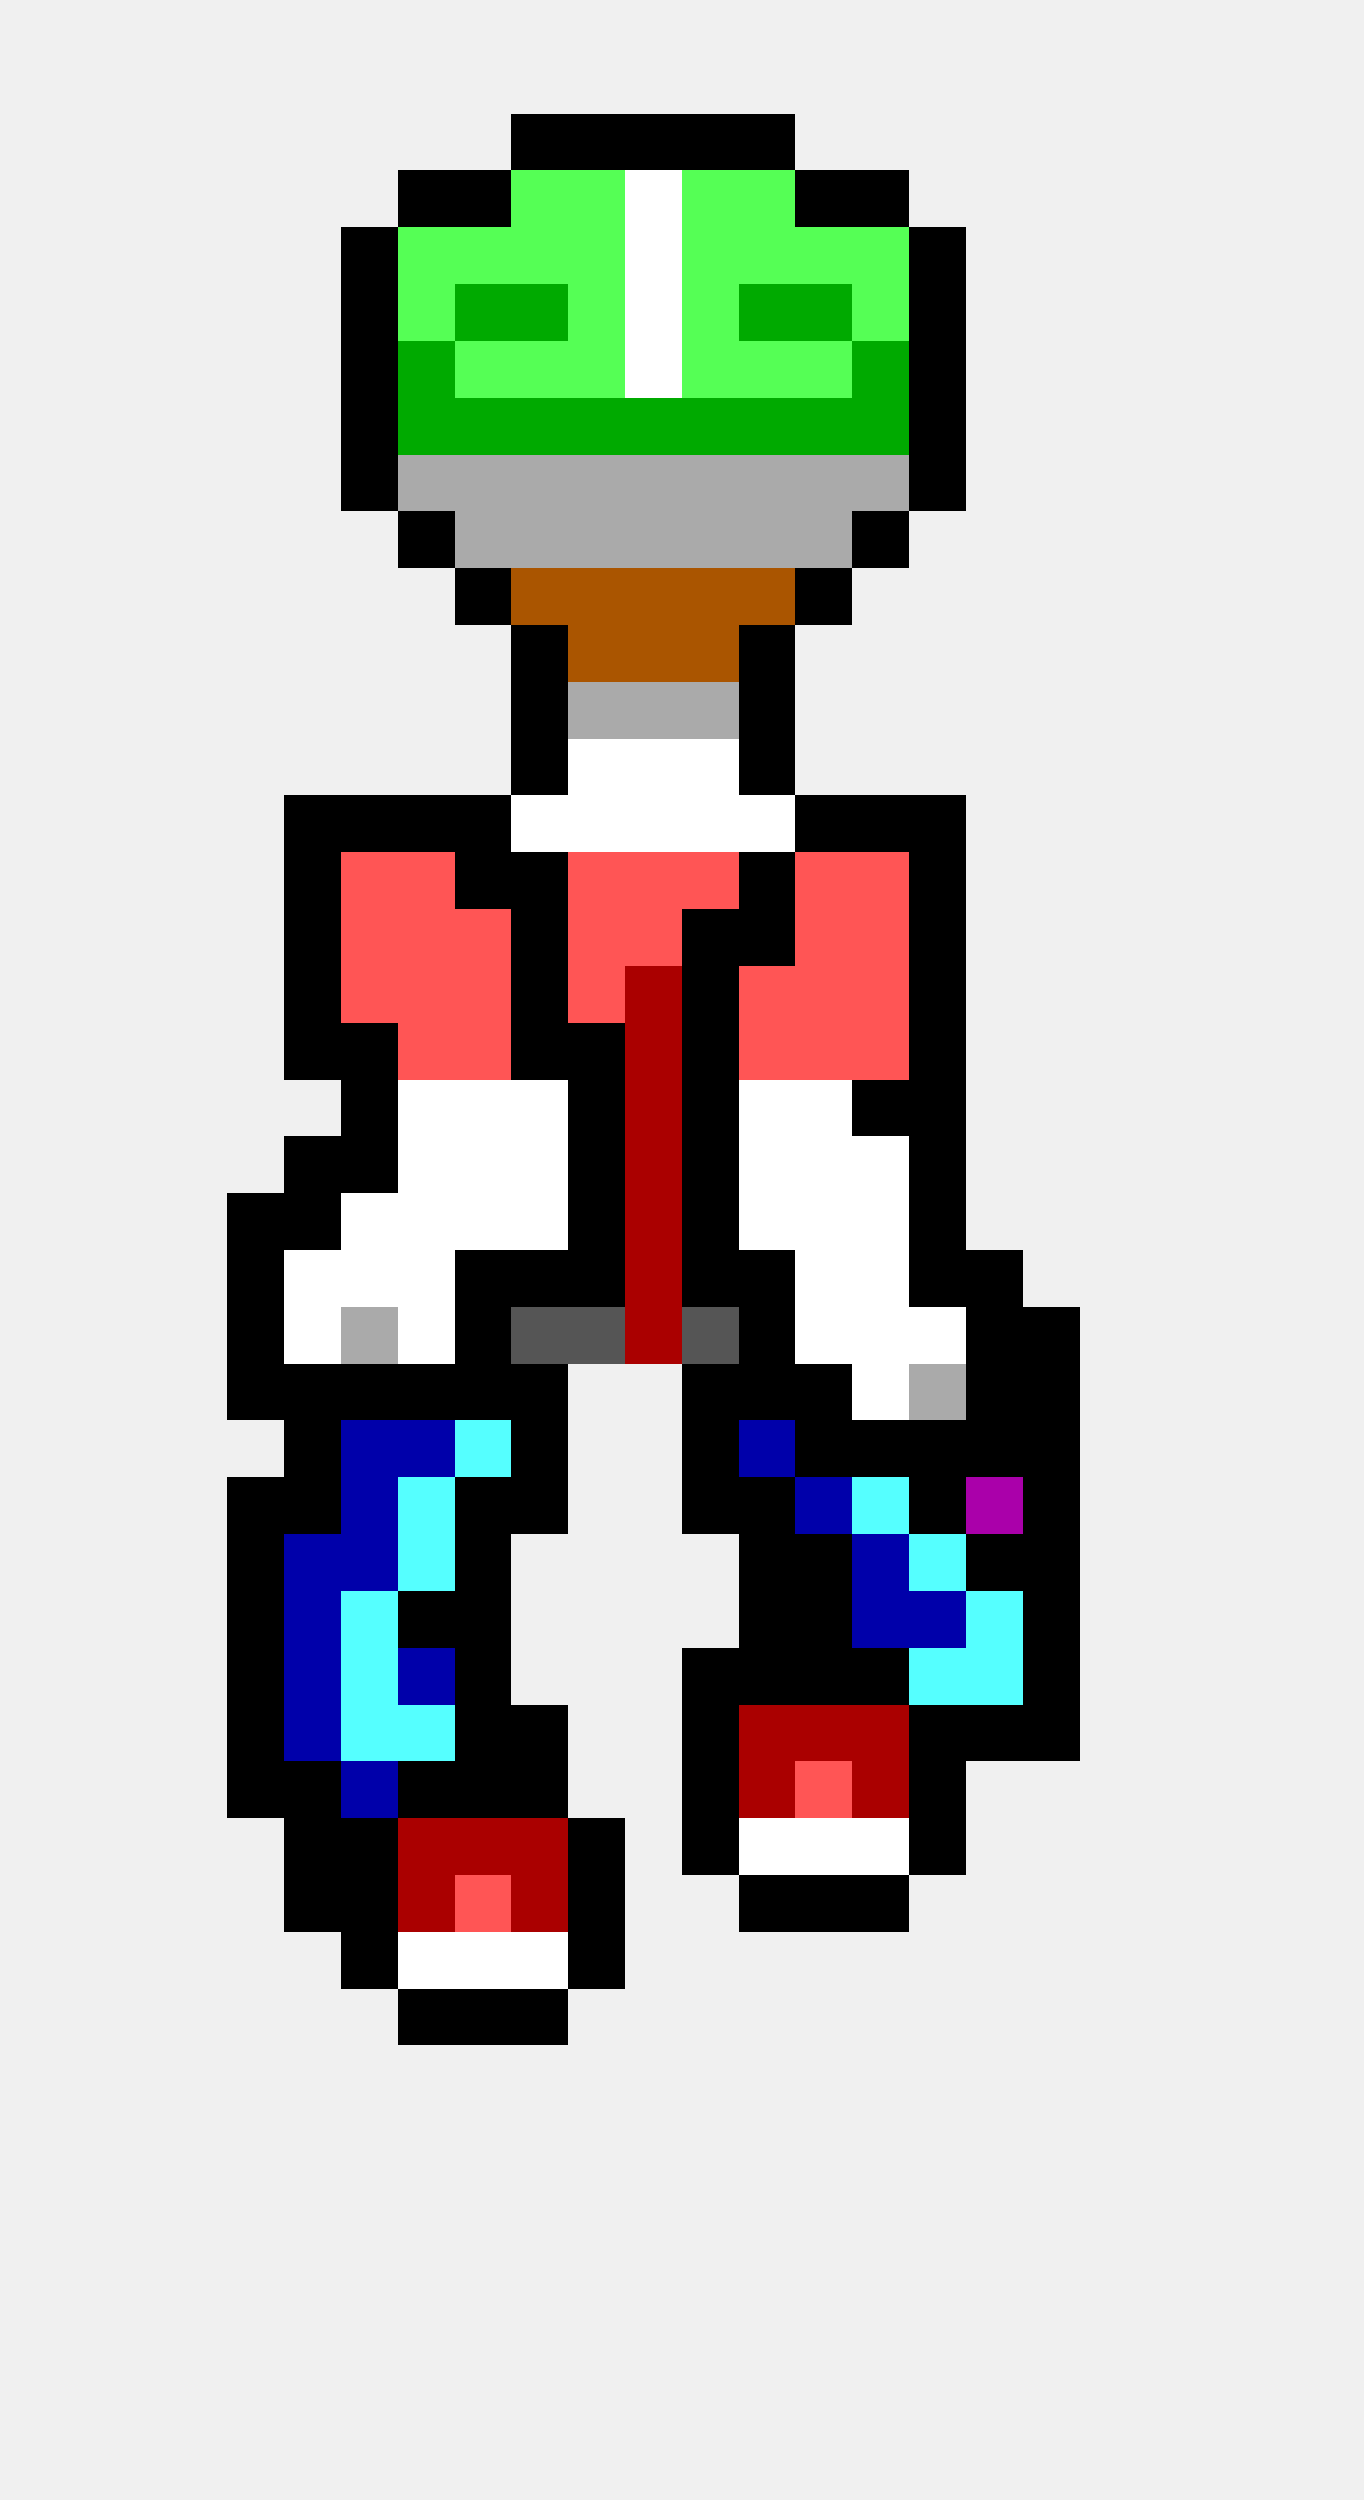
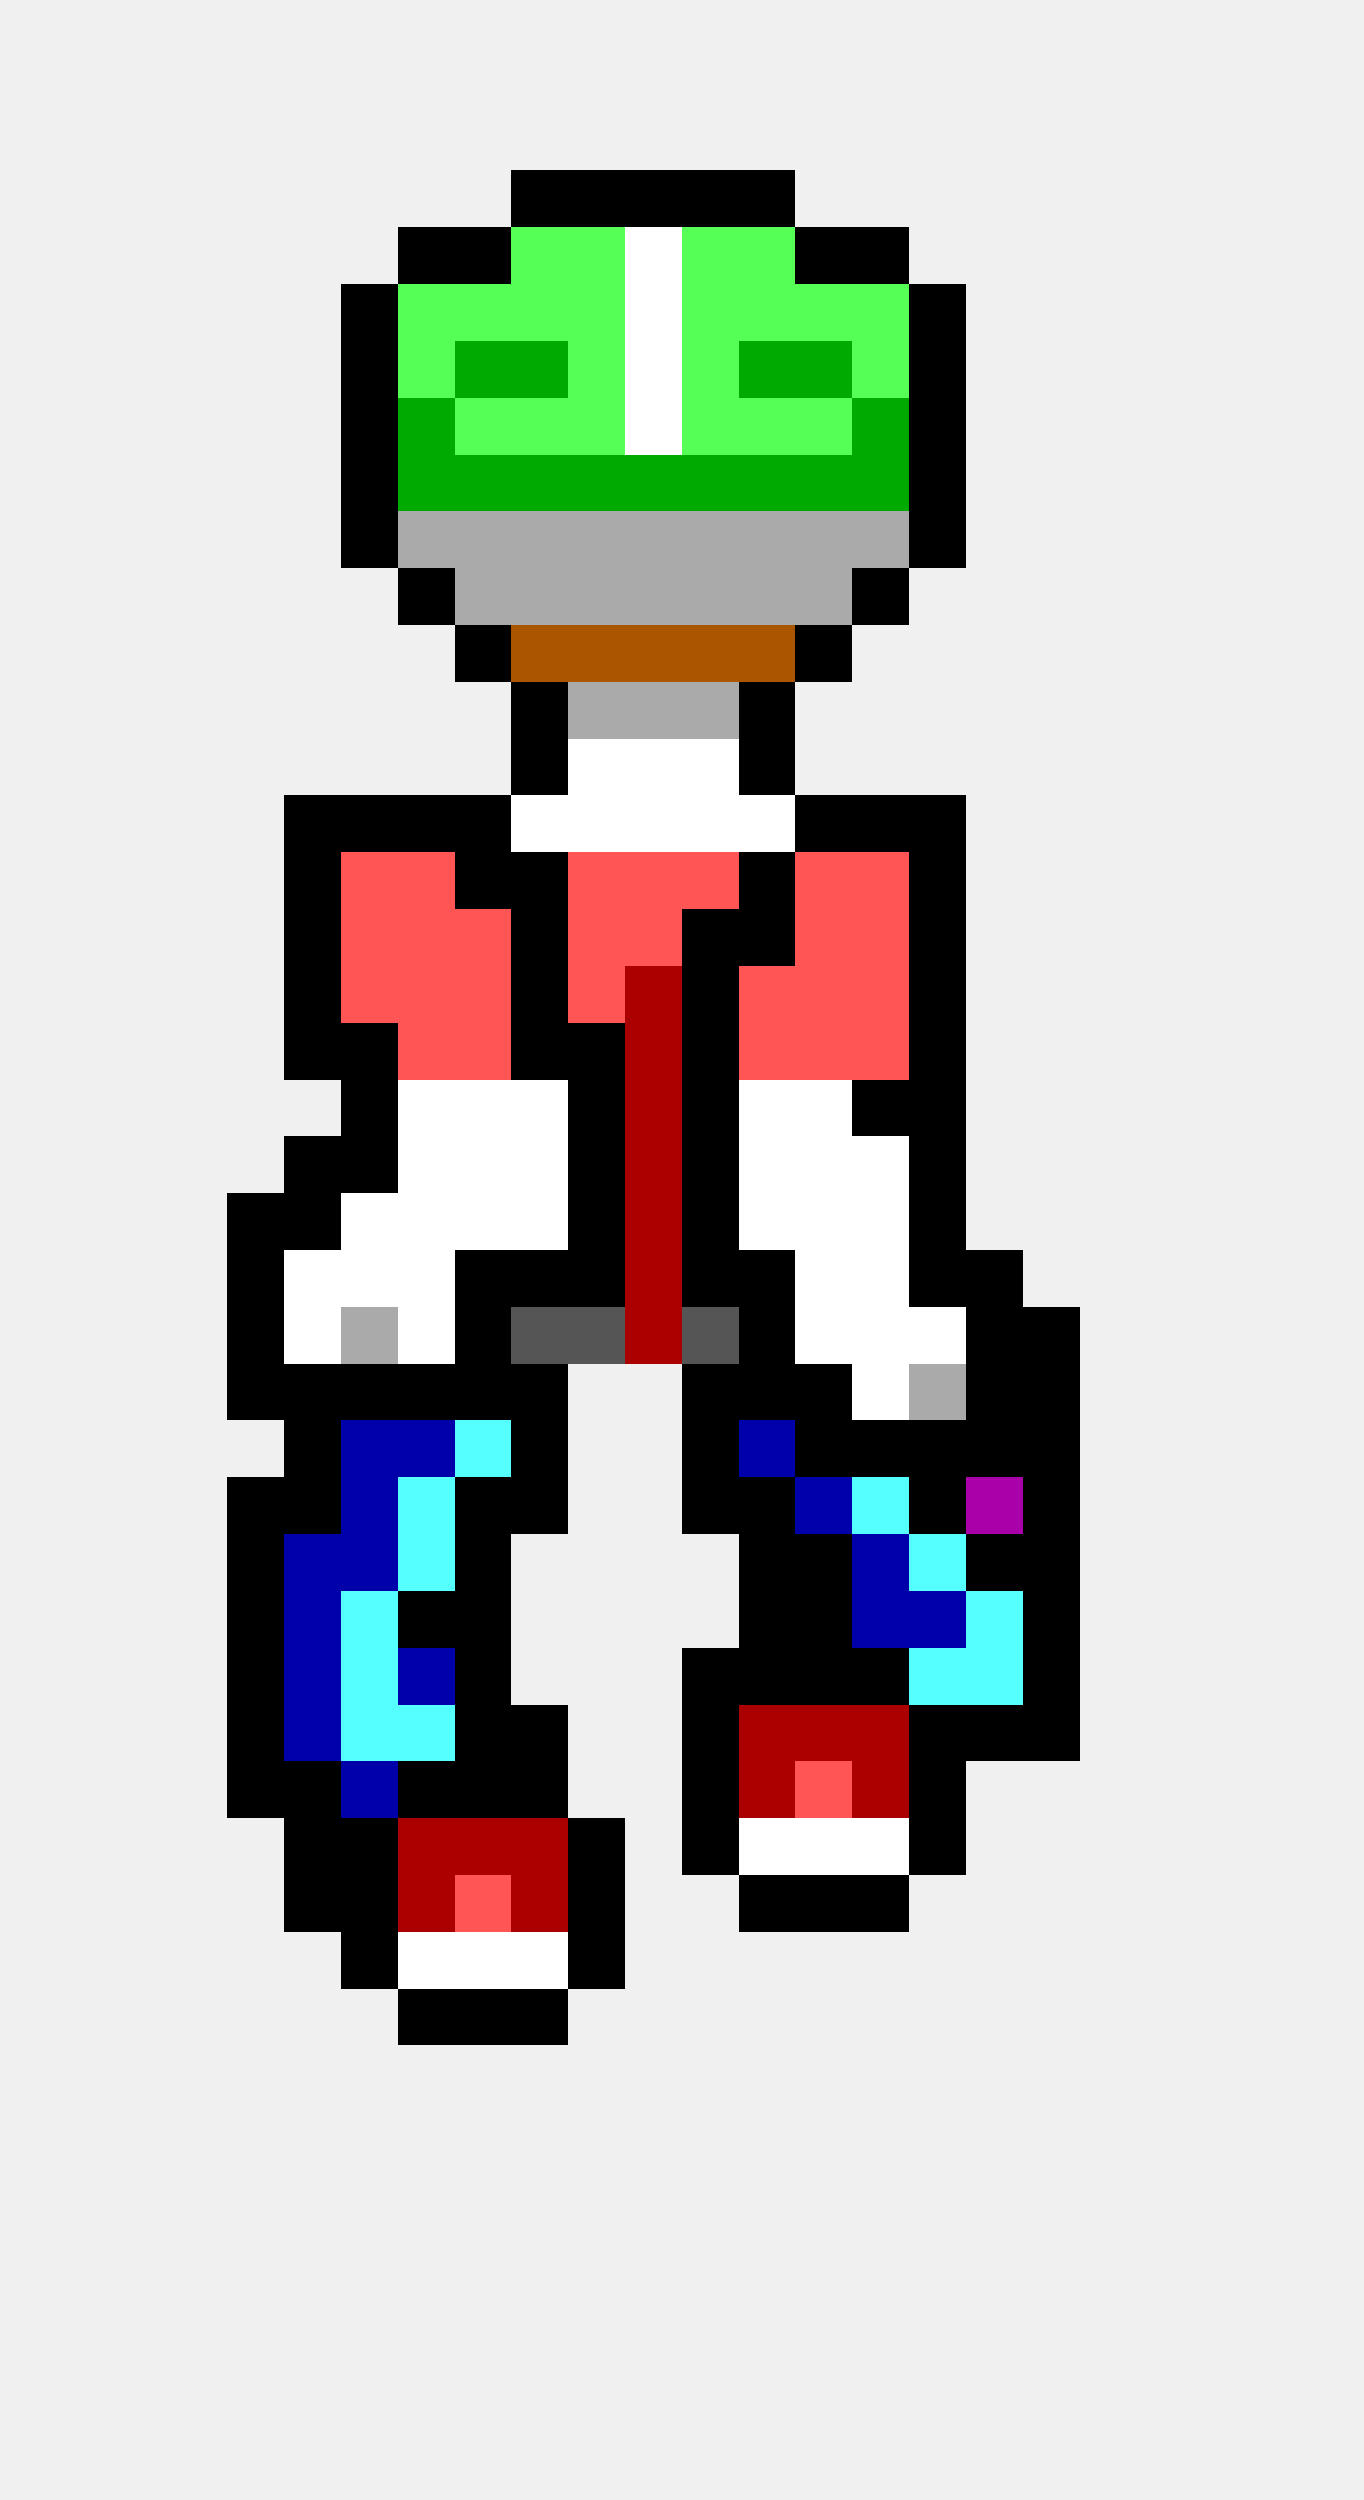
<svg xmlns="http://www.w3.org/2000/svg" width="24" height="44" viewBox="0 0 24 44" shape-rendering="crispEdges">
-   <rect x="9" y="2" width="1" height="1" fill="#000000" />
-   <rect x="10" y="2" width="1" height="1" fill="#000000" />
-   <rect x="11" y="2" width="1" height="1" fill="#000000" />
-   <rect x="12" y="2" width="1" height="1" fill="#000000" />
-   <rect x="13" y="2" width="1" height="1" fill="#000000" />
-   <rect x="7" y="3" width="1" height="1" fill="#000000" />
-   <rect x="8" y="3" width="1" height="1" fill="#000000" />
-   <rect x="9" y="3" width="1" height="1" fill="#55ff55" />
-   <rect x="10" y="3" width="1" height="1" fill="#55ff55" />
-   <rect x="11" y="3" width="1" height="1" fill="#ffffff" />
-   <rect x="12" y="3" width="1" height="1" fill="#55ff55" />
-   <rect x="13" y="3" width="1" height="1" fill="#55ff55" />
-   <rect x="14" y="3" width="1" height="1" fill="#000000" />
-   <rect x="15" y="3" width="1" height="1" fill="#000000" />
-   <rect x="6" y="4" width="1" height="1" fill="#000000" />
-   <rect x="7" y="4" width="1" height="1" fill="#55ff55" />
-   <rect x="8" y="4" width="1" height="1" fill="#55ff55" />
+   <rect x="9" y="3" width="1" height="1" fill="#000000" />
+   <rect x="10" y="3" width="1" height="1" fill="#000000" />
+   <rect x="11" y="3" width="1" height="1" fill="#000000" />
+   <rect x="12" y="3" width="1" height="1" fill="#000000" />
+   <rect x="13" y="3" width="1" height="1" fill="#000000" />
+   <rect x="7" y="4" width="1" height="1" fill="#000000" />
+   <rect x="8" y="4" width="1" height="1" fill="#000000" />
  <rect x="9" y="4" width="1" height="1" fill="#55ff55" />
  <rect x="10" y="4" width="1" height="1" fill="#55ff55" />
  <rect x="11" y="4" width="1" height="1" fill="#ffffff" />
  <rect x="12" y="4" width="1" height="1" fill="#55ff55" />
  <rect x="13" y="4" width="1" height="1" fill="#55ff55" />
-   <rect x="14" y="4" width="1" height="1" fill="#55ff55" />
-   <rect x="15" y="4" width="1" height="1" fill="#55ff55" />
-   <rect x="16" y="4" width="1" height="1" fill="#000000" />
+   <rect x="14" y="4" width="1" height="1" fill="#000000" />
+   <rect x="15" y="4" width="1" height="1" fill="#000000" />
  <rect x="6" y="5" width="1" height="1" fill="#000000" />
  <rect x="7" y="5" width="1" height="1" fill="#55ff55" />
-   <rect x="8" y="5" width="1" height="1" fill="#00aa00" />
-   <rect x="9" y="5" width="1" height="1" fill="#00aa00" />
+   <rect x="8" y="5" width="1" height="1" fill="#55ff55" />
+   <rect x="9" y="5" width="1" height="1" fill="#55ff55" />
  <rect x="10" y="5" width="1" height="1" fill="#55ff55" />
  <rect x="11" y="5" width="1" height="1" fill="#ffffff" />
  <rect x="12" y="5" width="1" height="1" fill="#55ff55" />
-   <rect x="13" y="5" width="1" height="1" fill="#00aa00" />
-   <rect x="14" y="5" width="1" height="1" fill="#00aa00" />
+   <rect x="13" y="5" width="1" height="1" fill="#55ff55" />
+   <rect x="14" y="5" width="1" height="1" fill="#55ff55" />
  <rect x="15" y="5" width="1" height="1" fill="#55ff55" />
  <rect x="16" y="5" width="1" height="1" fill="#000000" />
  <rect x="6" y="6" width="1" height="1" fill="#000000" />
-   <rect x="7" y="6" width="1" height="1" fill="#00aa00" />
-   <rect x="8" y="6" width="1" height="1" fill="#55ff55" />
-   <rect x="9" y="6" width="1" height="1" fill="#55ff55" />
+   <rect x="7" y="6" width="1" height="1" fill="#55ff55" />
+   <rect x="8" y="6" width="1" height="1" fill="#00aa00" />
+   <rect x="9" y="6" width="1" height="1" fill="#00aa00" />
  <rect x="10" y="6" width="1" height="1" fill="#55ff55" />
  <rect x="11" y="6" width="1" height="1" fill="#ffffff" />
  <rect x="12" y="6" width="1" height="1" fill="#55ff55" />
-   <rect x="13" y="6" width="1" height="1" fill="#55ff55" />
-   <rect x="14" y="6" width="1" height="1" fill="#55ff55" />
-   <rect x="15" y="6" width="1" height="1" fill="#00aa00" />
+   <rect x="13" y="6" width="1" height="1" fill="#00aa00" />
+   <rect x="14" y="6" width="1" height="1" fill="#00aa00" />
+   <rect x="15" y="6" width="1" height="1" fill="#55ff55" />
  <rect x="16" y="6" width="1" height="1" fill="#000000" />
  <rect x="6" y="7" width="1" height="1" fill="#000000" />
  <rect x="7" y="7" width="1" height="1" fill="#00aa00" />
-   <rect x="8" y="7" width="1" height="1" fill="#00aa00" />
-   <rect x="9" y="7" width="1" height="1" fill="#00aa00" />
-   <rect x="10" y="7" width="1" height="1" fill="#00aa00" />
-   <rect x="11" y="7" width="1" height="1" fill="#00aa00" />
-   <rect x="12" y="7" width="1" height="1" fill="#00aa00" />
-   <rect x="13" y="7" width="1" height="1" fill="#00aa00" />
-   <rect x="14" y="7" width="1" height="1" fill="#00aa00" />
+   <rect x="8" y="7" width="1" height="1" fill="#55ff55" />
+   <rect x="9" y="7" width="1" height="1" fill="#55ff55" />
+   <rect x="10" y="7" width="1" height="1" fill="#55ff55" />
+   <rect x="11" y="7" width="1" height="1" fill="#ffffff" />
+   <rect x="12" y="7" width="1" height="1" fill="#55ff55" />
+   <rect x="13" y="7" width="1" height="1" fill="#55ff55" />
+   <rect x="14" y="7" width="1" height="1" fill="#55ff55" />
  <rect x="15" y="7" width="1" height="1" fill="#00aa00" />
  <rect x="16" y="7" width="1" height="1" fill="#000000" />
  <rect x="6" y="8" width="1" height="1" fill="#000000" />
-   <rect x="7" y="8" width="1" height="1" fill="#aaaaaa" />
-   <rect x="8" y="8" width="1" height="1" fill="#aaaaaa" />
-   <rect x="9" y="8" width="1" height="1" fill="#aaaaaa" />
-   <rect x="10" y="8" width="1" height="1" fill="#aaaaaa" />
-   <rect x="11" y="8" width="1" height="1" fill="#aaaaaa" />
-   <rect x="12" y="8" width="1" height="1" fill="#aaaaaa" />
-   <rect x="13" y="8" width="1" height="1" fill="#aaaaaa" />
-   <rect x="14" y="8" width="1" height="1" fill="#aaaaaa" />
-   <rect x="15" y="8" width="1" height="1" fill="#aaaaaa" />
+   <rect x="7" y="8" width="1" height="1" fill="#00aa00" />
+   <rect x="8" y="8" width="1" height="1" fill="#00aa00" />
+   <rect x="9" y="8" width="1" height="1" fill="#00aa00" />
+   <rect x="10" y="8" width="1" height="1" fill="#00aa00" />
+   <rect x="11" y="8" width="1" height="1" fill="#00aa00" />
+   <rect x="12" y="8" width="1" height="1" fill="#00aa00" />
+   <rect x="13" y="8" width="1" height="1" fill="#00aa00" />
+   <rect x="14" y="8" width="1" height="1" fill="#00aa00" />
+   <rect x="15" y="8" width="1" height="1" fill="#00aa00" />
  <rect x="16" y="8" width="1" height="1" fill="#000000" />
-   <rect x="7" y="9" width="1" height="1" fill="#000000" />
+   <rect x="6" y="9" width="1" height="1" fill="#000000" />
+   <rect x="7" y="9" width="1" height="1" fill="#aaaaaa" />
  <rect x="8" y="9" width="1" height="1" fill="#aaaaaa" />
  <rect x="9" y="9" width="1" height="1" fill="#aaaaaa" />
  <rect x="10" y="9" width="1" height="1" fill="#aaaaaa" />
  <rect x="11" y="9" width="1" height="1" fill="#aaaaaa" />
  <rect x="12" y="9" width="1" height="1" fill="#aaaaaa" />
  <rect x="13" y="9" width="1" height="1" fill="#aaaaaa" />
  <rect x="14" y="9" width="1" height="1" fill="#aaaaaa" />
-   <rect x="15" y="9" width="1" height="1" fill="#000000" />
-   <rect x="8" y="10" width="1" height="1" fill="#000000" />
-   <rect x="9" y="10" width="1" height="1" fill="#aa5500" />
-   <rect x="10" y="10" width="1" height="1" fill="#aa5500" />
-   <rect x="11" y="10" width="1" height="1" fill="#aa5500" />
-   <rect x="12" y="10" width="1" height="1" fill="#aa5500" />
-   <rect x="13" y="10" width="1" height="1" fill="#aa5500" />
-   <rect x="14" y="10" width="1" height="1" fill="#000000" />
-   <rect x="9" y="11" width="1" height="1" fill="#000000" />
+   <rect x="15" y="9" width="1" height="1" fill="#aaaaaa" />
+   <rect x="16" y="9" width="1" height="1" fill="#000000" />
+   <rect x="7" y="10" width="1" height="1" fill="#000000" />
+   <rect x="8" y="10" width="1" height="1" fill="#aaaaaa" />
+   <rect x="9" y="10" width="1" height="1" fill="#aaaaaa" />
+   <rect x="10" y="10" width="1" height="1" fill="#aaaaaa" />
+   <rect x="11" y="10" width="1" height="1" fill="#aaaaaa" />
+   <rect x="12" y="10" width="1" height="1" fill="#aaaaaa" />
+   <rect x="13" y="10" width="1" height="1" fill="#aaaaaa" />
+   <rect x="14" y="10" width="1" height="1" fill="#aaaaaa" />
+   <rect x="15" y="10" width="1" height="1" fill="#000000" />
+   <rect x="8" y="11" width="1" height="1" fill="#000000" />
+   <rect x="9" y="11" width="1" height="1" fill="#aa5500" />
  <rect x="10" y="11" width="1" height="1" fill="#aa5500" />
  <rect x="11" y="11" width="1" height="1" fill="#aa5500" />
  <rect x="12" y="11" width="1" height="1" fill="#aa5500" />
-   <rect x="13" y="11" width="1" height="1" fill="#000000" />
+   <rect x="13" y="11" width="1" height="1" fill="#aa5500" />
+   <rect x="14" y="11" width="1" height="1" fill="#000000" />
  <rect x="9" y="12" width="1" height="1" fill="#000000" />
  <rect x="10" y="12" width="1" height="1" fill="#aaaaaa" />
  <rect x="11" y="12" width="1" height="1" fill="#aaaaaa" />
  <rect x="12" y="12" width="1" height="1" fill="#aaaaaa" />
  <rect x="13" y="12" width="1" height="1" fill="#000000" />
  <rect x="9" y="13" width="1" height="1" fill="#000000" />
  <rect x="10" y="13" width="1" height="1" fill="#ffffff" />
  <rect x="11" y="13" width="1" height="1" fill="#ffffff" />
  <rect x="12" y="13" width="1" height="1" fill="#ffffff" />
  <rect x="13" y="13" width="1" height="1" fill="#000000" />
  <rect x="5" y="14" width="1" height="1" fill="#000000" />
  <rect x="6" y="14" width="1" height="1" fill="#000000" />
  <rect x="7" y="14" width="1" height="1" fill="#000000" />
  <rect x="8" y="14" width="1" height="1" fill="#000000" />
  <rect x="9" y="14" width="1" height="1" fill="#ffffff" />
  <rect x="10" y="14" width="1" height="1" fill="#ffffff" />
  <rect x="11" y="14" width="1" height="1" fill="#ffffff" />
  <rect x="12" y="14" width="1" height="1" fill="#ffffff" />
  <rect x="13" y="14" width="1" height="1" fill="#ffffff" />
  <rect x="14" y="14" width="1" height="1" fill="#000000" />
  <rect x="15" y="14" width="1" height="1" fill="#000000" />
  <rect x="16" y="14" width="1" height="1" fill="#000000" />
  <rect x="5" y="15" width="1" height="1" fill="#000000" />
  <rect x="6" y="15" width="1" height="1" fill="#ff5555" />
  <rect x="7" y="15" width="1" height="1" fill="#ff5555" />
  <rect x="8" y="15" width="1" height="1" fill="#000000" />
  <rect x="9" y="15" width="1" height="1" fill="#000000" />
  <rect x="10" y="15" width="1" height="1" fill="#ff5555" />
  <rect x="11" y="15" width="1" height="1" fill="#ff5555" />
  <rect x="12" y="15" width="1" height="1" fill="#ff5555" />
  <rect x="13" y="15" width="1" height="1" fill="#000000" />
  <rect x="14" y="15" width="1" height="1" fill="#ff5555" />
  <rect x="15" y="15" width="1" height="1" fill="#ff5555" />
  <rect x="16" y="15" width="1" height="1" fill="#000000" />
  <rect x="5" y="16" width="1" height="1" fill="#000000" />
  <rect x="6" y="16" width="1" height="1" fill="#ff5555" />
  <rect x="7" y="16" width="1" height="1" fill="#ff5555" />
  <rect x="8" y="16" width="1" height="1" fill="#ff5555" />
  <rect x="9" y="16" width="1" height="1" fill="#000000" />
  <rect x="10" y="16" width="1" height="1" fill="#ff5555" />
  <rect x="11" y="16" width="1" height="1" fill="#ff5555" />
  <rect x="12" y="16" width="1" height="1" fill="#000000" />
  <rect x="13" y="16" width="1" height="1" fill="#000000" />
  <rect x="14" y="16" width="1" height="1" fill="#ff5555" />
  <rect x="15" y="16" width="1" height="1" fill="#ff5555" />
  <rect x="16" y="16" width="1" height="1" fill="#000000" />
  <rect x="5" y="17" width="1" height="1" fill="#000000" />
  <rect x="6" y="17" width="1" height="1" fill="#ff5555" />
  <rect x="7" y="17" width="1" height="1" fill="#ff5555" />
  <rect x="8" y="17" width="1" height="1" fill="#ff5555" />
  <rect x="9" y="17" width="1" height="1" fill="#000000" />
  <rect x="10" y="17" width="1" height="1" fill="#ff5555" />
  <rect x="11" y="17" width="1" height="1" fill="#aa0000" />
  <rect x="12" y="17" width="1" height="1" fill="#000000" />
  <rect x="13" y="17" width="1" height="1" fill="#ff5555" />
  <rect x="14" y="17" width="1" height="1" fill="#ff5555" />
  <rect x="15" y="17" width="1" height="1" fill="#ff5555" />
  <rect x="16" y="17" width="1" height="1" fill="#000000" />
  <rect x="5" y="18" width="1" height="1" fill="#000000" />
  <rect x="6" y="18" width="1" height="1" fill="#000000" />
  <rect x="7" y="18" width="1" height="1" fill="#ff5555" />
  <rect x="8" y="18" width="1" height="1" fill="#ff5555" />
  <rect x="9" y="18" width="1" height="1" fill="#000000" />
  <rect x="10" y="18" width="1" height="1" fill="#000000" />
  <rect x="11" y="18" width="1" height="1" fill="#aa0000" />
  <rect x="12" y="18" width="1" height="1" fill="#000000" />
  <rect x="13" y="18" width="1" height="1" fill="#ff5555" />
  <rect x="14" y="18" width="1" height="1" fill="#ff5555" />
  <rect x="15" y="18" width="1" height="1" fill="#ff5555" />
  <rect x="16" y="18" width="1" height="1" fill="#000000" />
  <rect x="6" y="19" width="1" height="1" fill="#000000" />
  <rect x="7" y="19" width="1" height="1" fill="#ffffff" />
  <rect x="8" y="19" width="1" height="1" fill="#ffffff" />
  <rect x="9" y="19" width="1" height="1" fill="#ffffff" />
  <rect x="10" y="19" width="1" height="1" fill="#000000" />
  <rect x="11" y="19" width="1" height="1" fill="#aa0000" />
  <rect x="12" y="19" width="1" height="1" fill="#000000" />
  <rect x="13" y="19" width="1" height="1" fill="#ffffff" />
  <rect x="14" y="19" width="1" height="1" fill="#ffffff" />
  <rect x="15" y="19" width="1" height="1" fill="#000000" />
  <rect x="16" y="19" width="1" height="1" fill="#000000" />
  <rect x="5" y="20" width="1" height="1" fill="#000000" />
  <rect x="6" y="20" width="1" height="1" fill="#000000" />
  <rect x="7" y="20" width="1" height="1" fill="#ffffff" />
  <rect x="8" y="20" width="1" height="1" fill="#ffffff" />
  <rect x="9" y="20" width="1" height="1" fill="#ffffff" />
  <rect x="10" y="20" width="1" height="1" fill="#000000" />
  <rect x="11" y="20" width="1" height="1" fill="#aa0000" />
  <rect x="12" y="20" width="1" height="1" fill="#000000" />
  <rect x="13" y="20" width="1" height="1" fill="#ffffff" />
  <rect x="14" y="20" width="1" height="1" fill="#ffffff" />
  <rect x="15" y="20" width="1" height="1" fill="#ffffff" />
  <rect x="16" y="20" width="1" height="1" fill="#000000" />
  <rect x="4" y="21" width="1" height="1" fill="#000000" />
  <rect x="5" y="21" width="1" height="1" fill="#000000" />
  <rect x="6" y="21" width="1" height="1" fill="#ffffff" />
  <rect x="7" y="21" width="1" height="1" fill="#ffffff" />
  <rect x="8" y="21" width="1" height="1" fill="#ffffff" />
  <rect x="9" y="21" width="1" height="1" fill="#ffffff" />
  <rect x="10" y="21" width="1" height="1" fill="#000000" />
  <rect x="11" y="21" width="1" height="1" fill="#aa0000" />
  <rect x="12" y="21" width="1" height="1" fill="#000000" />
  <rect x="13" y="21" width="1" height="1" fill="#ffffff" />
  <rect x="14" y="21" width="1" height="1" fill="#ffffff" />
  <rect x="15" y="21" width="1" height="1" fill="#ffffff" />
  <rect x="16" y="21" width="1" height="1" fill="#000000" />
  <rect x="4" y="22" width="1" height="1" fill="#000000" />
  <rect x="5" y="22" width="1" height="1" fill="#ffffff" />
  <rect x="6" y="22" width="1" height="1" fill="#ffffff" />
  <rect x="7" y="22" width="1" height="1" fill="#ffffff" />
  <rect x="8" y="22" width="1" height="1" fill="#000000" />
  <rect x="9" y="22" width="1" height="1" fill="#000000" />
  <rect x="10" y="22" width="1" height="1" fill="#000000" />
  <rect x="11" y="22" width="1" height="1" fill="#aa0000" />
  <rect x="12" y="22" width="1" height="1" fill="#000000" />
  <rect x="13" y="22" width="1" height="1" fill="#000000" />
  <rect x="14" y="22" width="1" height="1" fill="#ffffff" />
  <rect x="15" y="22" width="1" height="1" fill="#ffffff" />
  <rect x="16" y="22" width="1" height="1" fill="#000000" />
  <rect x="17" y="22" width="1" height="1" fill="#000000" />
  <rect x="4" y="23" width="1" height="1" fill="#000000" />
  <rect x="5" y="23" width="1" height="1" fill="#ffffff" />
  <rect x="6" y="23" width="1" height="1" fill="#aaaaaa" />
  <rect x="7" y="23" width="1" height="1" fill="#ffffff" />
  <rect x="8" y="23" width="1" height="1" fill="#000000" />
  <rect x="9" y="23" width="1" height="1" fill="#555555" />
  <rect x="10" y="23" width="1" height="1" fill="#555555" />
  <rect x="11" y="23" width="1" height="1" fill="#aa0000" />
  <rect x="12" y="23" width="1" height="1" fill="#555555" />
  <rect x="13" y="23" width="1" height="1" fill="#000000" />
  <rect x="14" y="23" width="1" height="1" fill="#ffffff" />
  <rect x="15" y="23" width="1" height="1" fill="#ffffff" />
  <rect x="16" y="23" width="1" height="1" fill="#ffffff" />
  <rect x="17" y="23" width="1" height="1" fill="#000000" />
  <rect x="18" y="23" width="1" height="1" fill="#000000" />
  <rect x="4" y="24" width="1" height="1" fill="#000000" />
  <rect x="5" y="24" width="1" height="1" fill="#000000" />
  <rect x="6" y="24" width="1" height="1" fill="#000000" />
  <rect x="7" y="24" width="1" height="1" fill="#000000" />
  <rect x="8" y="24" width="1" height="1" fill="#000000" />
  <rect x="9" y="24" width="1" height="1" fill="#000000" />
  <rect x="12" y="24" width="1" height="1" fill="#000000" />
  <rect x="13" y="24" width="1" height="1" fill="#000000" />
  <rect x="14" y="24" width="1" height="1" fill="#000000" />
  <rect x="15" y="24" width="1" height="1" fill="#ffffff" />
  <rect x="16" y="24" width="1" height="1" fill="#aaaaaa" />
  <rect x="17" y="24" width="1" height="1" fill="#000000" />
  <rect x="18" y="24" width="1" height="1" fill="#000000" />
  <rect x="5" y="25" width="1" height="1" fill="#000000" />
  <rect x="6" y="25" width="1" height="1" fill="#0000aa" />
  <rect x="7" y="25" width="1" height="1" fill="#0000aa" />
  <rect x="8" y="25" width="1" height="1" fill="#55ffff" />
  <rect x="9" y="25" width="1" height="1" fill="#000000" />
  <rect x="12" y="25" width="1" height="1" fill="#000000" />
  <rect x="13" y="25" width="1" height="1" fill="#0000aa" />
  <rect x="14" y="25" width="1" height="1" fill="#000000" />
  <rect x="15" y="25" width="1" height="1" fill="#000000" />
  <rect x="16" y="25" width="1" height="1" fill="#000000" />
  <rect x="17" y="25" width="1" height="1" fill="#000000" />
  <rect x="18" y="25" width="1" height="1" fill="#000000" />
  <rect x="4" y="26" width="1" height="1" fill="#000000" />
  <rect x="5" y="26" width="1" height="1" fill="#000000" />
  <rect x="6" y="26" width="1" height="1" fill="#0000aa" />
  <rect x="7" y="26" width="1" height="1" fill="#55ffff" />
  <rect x="8" y="26" width="1" height="1" fill="#000000" />
  <rect x="9" y="26" width="1" height="1" fill="#000000" />
  <rect x="12" y="26" width="1" height="1" fill="#000000" />
  <rect x="13" y="26" width="1" height="1" fill="#000000" />
  <rect x="14" y="26" width="1" height="1" fill="#0000aa" />
  <rect x="15" y="26" width="1" height="1" fill="#55ffff" />
  <rect x="16" y="26" width="1" height="1" fill="#000000" />
  <rect x="17" y="26" width="1" height="1" fill="#aa00aa" />
  <rect x="18" y="26" width="1" height="1" fill="#000000" />
  <rect x="4" y="27" width="1" height="1" fill="#000000" />
  <rect x="5" y="27" width="1" height="1" fill="#0000aa" />
  <rect x="6" y="27" width="1" height="1" fill="#0000aa" />
  <rect x="7" y="27" width="1" height="1" fill="#55ffff" />
  <rect x="8" y="27" width="1" height="1" fill="#000000" />
  <rect x="13" y="27" width="1" height="1" fill="#000000" />
  <rect x="14" y="27" width="1" height="1" fill="#000000" />
  <rect x="15" y="27" width="1" height="1" fill="#0000aa" />
  <rect x="16" y="27" width="1" height="1" fill="#55ffff" />
  <rect x="17" y="27" width="1" height="1" fill="#000000" />
  <rect x="18" y="27" width="1" height="1" fill="#000000" />
  <rect x="4" y="28" width="1" height="1" fill="#000000" />
  <rect x="5" y="28" width="1" height="1" fill="#0000aa" />
  <rect x="6" y="28" width="1" height="1" fill="#55ffff" />
  <rect x="7" y="28" width="1" height="1" fill="#000000" />
  <rect x="8" y="28" width="1" height="1" fill="#000000" />
  <rect x="13" y="28" width="1" height="1" fill="#000000" />
  <rect x="14" y="28" width="1" height="1" fill="#000000" />
  <rect x="15" y="28" width="1" height="1" fill="#0000aa" />
  <rect x="16" y="28" width="1" height="1" fill="#0000aa" />
  <rect x="17" y="28" width="1" height="1" fill="#55ffff" />
  <rect x="18" y="28" width="1" height="1" fill="#000000" />
  <rect x="4" y="29" width="1" height="1" fill="#000000" />
  <rect x="5" y="29" width="1" height="1" fill="#0000aa" />
  <rect x="6" y="29" width="1" height="1" fill="#55ffff" />
  <rect x="7" y="29" width="1" height="1" fill="#0000aa" />
  <rect x="8" y="29" width="1" height="1" fill="#000000" />
  <rect x="12" y="29" width="1" height="1" fill="#000000" />
  <rect x="13" y="29" width="1" height="1" fill="#000000" />
  <rect x="14" y="29" width="1" height="1" fill="#000000" />
  <rect x="15" y="29" width="1" height="1" fill="#000000" />
  <rect x="16" y="29" width="1" height="1" fill="#55ffff" />
  <rect x="17" y="29" width="1" height="1" fill="#55ffff" />
  <rect x="18" y="29" width="1" height="1" fill="#000000" />
  <rect x="4" y="30" width="1" height="1" fill="#000000" />
  <rect x="5" y="30" width="1" height="1" fill="#0000aa" />
  <rect x="6" y="30" width="1" height="1" fill="#55ffff" />
  <rect x="7" y="30" width="1" height="1" fill="#55ffff" />
  <rect x="8" y="30" width="1" height="1" fill="#000000" />
  <rect x="9" y="30" width="1" height="1" fill="#000000" />
  <rect x="12" y="30" width="1" height="1" fill="#000000" />
  <rect x="13" y="30" width="1" height="1" fill="#aa0000" />
  <rect x="14" y="30" width="1" height="1" fill="#aa0000" />
  <rect x="15" y="30" width="1" height="1" fill="#aa0000" />
  <rect x="16" y="30" width="1" height="1" fill="#000000" />
  <rect x="17" y="30" width="1" height="1" fill="#000000" />
  <rect x="18" y="30" width="1" height="1" fill="#000000" />
  <rect x="4" y="31" width="1" height="1" fill="#000000" />
  <rect x="5" y="31" width="1" height="1" fill="#000000" />
  <rect x="6" y="31" width="1" height="1" fill="#0000aa" />
  <rect x="7" y="31" width="1" height="1" fill="#000000" />
  <rect x="8" y="31" width="1" height="1" fill="#000000" />
  <rect x="9" y="31" width="1" height="1" fill="#000000" />
  <rect x="12" y="31" width="1" height="1" fill="#000000" />
  <rect x="13" y="31" width="1" height="1" fill="#aa0000" />
  <rect x="14" y="31" width="1" height="1" fill="#ff5555" />
  <rect x="15" y="31" width="1" height="1" fill="#aa0000" />
  <rect x="16" y="31" width="1" height="1" fill="#000000" />
  <rect x="5" y="32" width="1" height="1" fill="#000000" />
  <rect x="6" y="32" width="1" height="1" fill="#000000" />
  <rect x="7" y="32" width="1" height="1" fill="#aa0000" />
  <rect x="8" y="32" width="1" height="1" fill="#aa0000" />
  <rect x="9" y="32" width="1" height="1" fill="#aa0000" />
  <rect x="10" y="32" width="1" height="1" fill="#000000" />
  <rect x="12" y="32" width="1" height="1" fill="#000000" />
  <rect x="13" y="32" width="1" height="1" fill="#ffffff" />
  <rect x="14" y="32" width="1" height="1" fill="#ffffff" />
  <rect x="15" y="32" width="1" height="1" fill="#ffffff" />
  <rect x="16" y="32" width="1" height="1" fill="#000000" />
  <rect x="5" y="33" width="1" height="1" fill="#000000" />
  <rect x="6" y="33" width="1" height="1" fill="#000000" />
  <rect x="7" y="33" width="1" height="1" fill="#aa0000" />
  <rect x="8" y="33" width="1" height="1" fill="#ff5555" />
  <rect x="9" y="33" width="1" height="1" fill="#aa0000" />
  <rect x="10" y="33" width="1" height="1" fill="#000000" />
  <rect x="13" y="33" width="1" height="1" fill="#000000" />
  <rect x="14" y="33" width="1" height="1" fill="#000000" />
  <rect x="15" y="33" width="1" height="1" fill="#000000" />
  <rect x="6" y="34" width="1" height="1" fill="#000000" />
  <rect x="7" y="34" width="1" height="1" fill="#ffffff" />
  <rect x="8" y="34" width="1" height="1" fill="#ffffff" />
  <rect x="9" y="34" width="1" height="1" fill="#ffffff" />
  <rect x="10" y="34" width="1" height="1" fill="#000000" />
  <rect x="7" y="35" width="1" height="1" fill="#000000" />
  <rect x="8" y="35" width="1" height="1" fill="#000000" />
  <rect x="9" y="35" width="1" height="1" fill="#000000" />
</svg>
